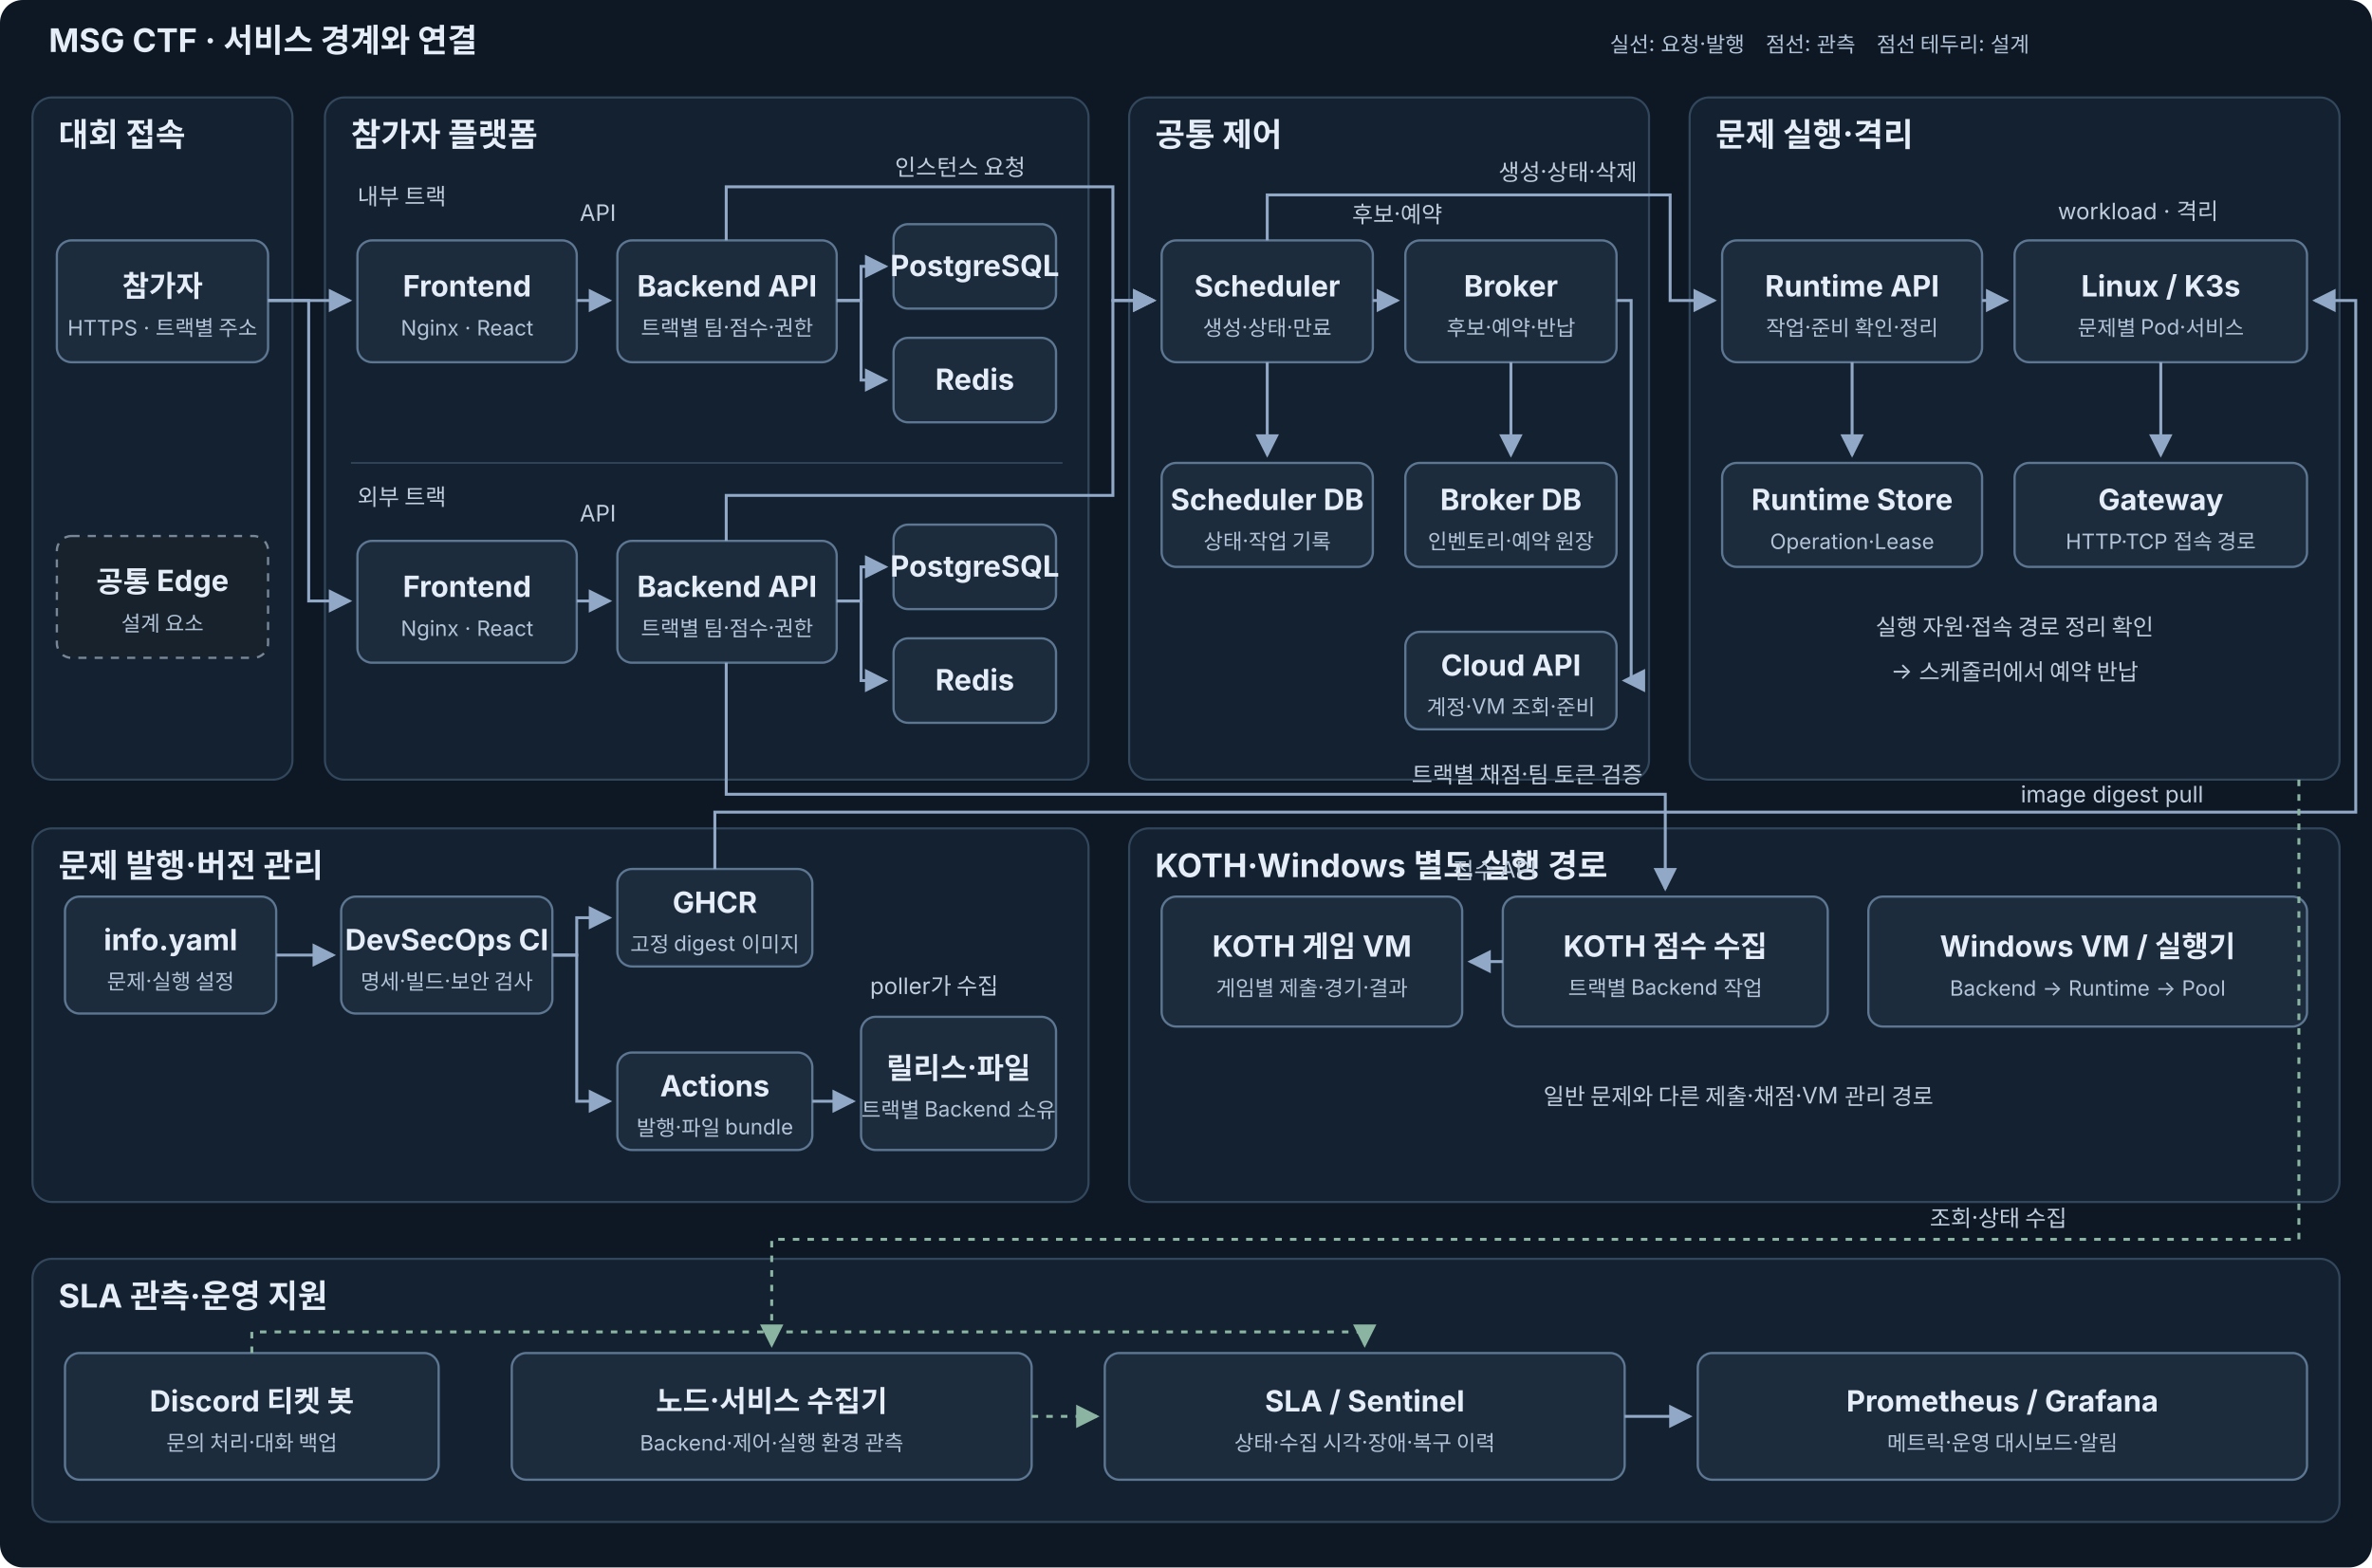
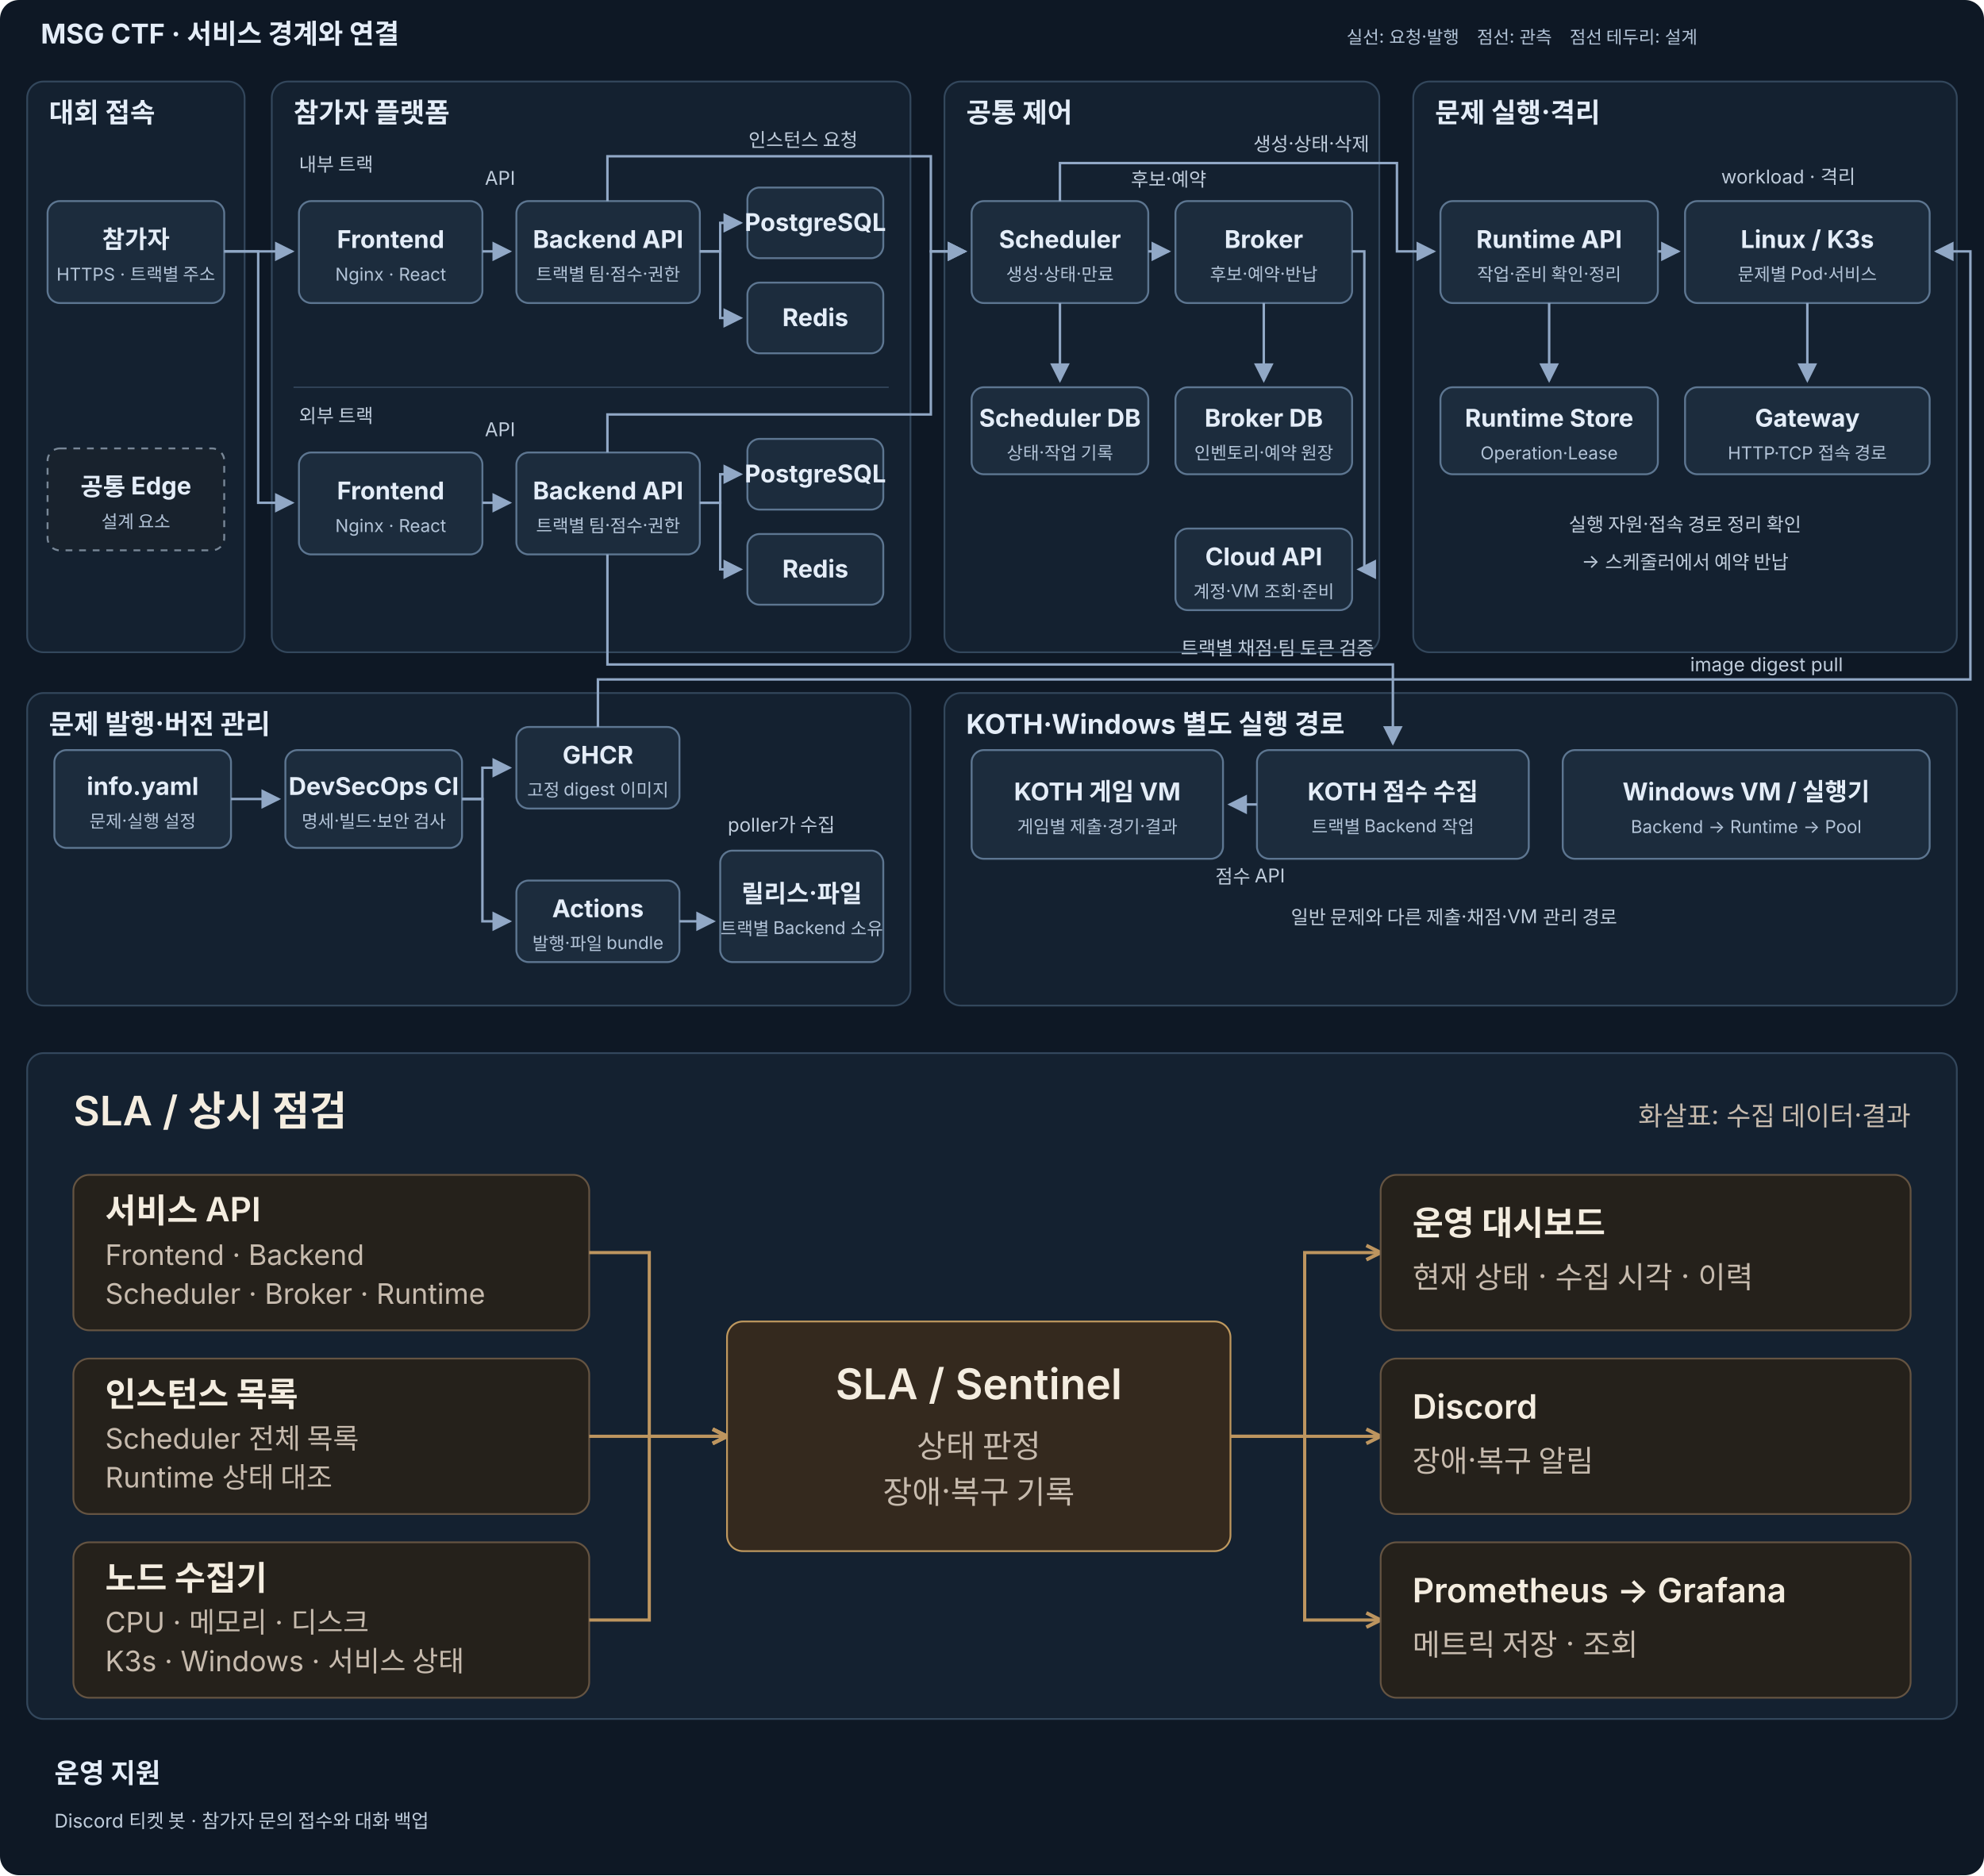
- <svg xmlns="http://www.w3.org/2000/svg" width="1460" height="965" viewBox="0 0 1460 965" role="img" aria-labelledby="title desc">
+ <svg xmlns="http://www.w3.org/2000/svg" width="1460" height="1380" viewBox="0 0 1460 1380" role="img" aria-labelledby="title desc">
  <defs>
    <marker id="arrow" markerWidth="8" markerHeight="8" refX="7" refY="4" orient="auto">
      <path d="M0 0L8 4L0 8Z" fill="#91a8c6" />
    </marker>
    <marker id="observe" markerWidth="8" markerHeight="8" refX="7" refY="4" orient="auto">
      <path d="M0 0L8 4L0 8Z" fill="#8bb5a2" />
    </marker>
-     <style>text{font-family:system-ui,-apple-system,"Malgun Gothic",sans-serif;fill:#e4edf8;text-anchor:middle}.group{fill:#142130;stroke:#33475c;stroke-width:1.3;rx:12}.node{fill:#1c2c3d;stroke:#5d7691;stroke-width:1.4;rx:9}.heading{font-size:20px;font-weight:700;text-anchor:start}.title{font-size:18px;font-weight:650}.small{font-size:13px;fill:#b3c4d8}.note{font-size:14px;fill:#c0cddc}.lane{font-size:14px;font-weight:600;fill:#d1ddeb;text-anchor:start}.request{fill:none;stroke:#91a8c6;stroke-width:1.8;marker-end:url(#arrow)}.observe{fill:none;stroke:#8bb5a2;stroke-width:1.8;stroke-dasharray:4 5;marker-end:url(#observe)}.planned{stroke-dasharray:5 5;stroke:#788797;fill:#18222d}</style>
+     <style>text{font-family:system-ui,-apple-system,"Malgun Gothic",sans-serif;fill:#e4edf8;text-anchor:middle}.group{fill:#142130;stroke:#33475c;stroke-width:1.3;rx:12}.node{fill:#1c2c3d;stroke:#5d7691;stroke-width:1.4;rx:9}.heading{font-size:20px;font-weight:700;text-anchor:start}.title{font-size:18px;font-weight:650}.small{font-size:13px;fill:#b3c4d8}.note{font-size:14px;fill:#c0cddc}.lane{font-size:14px;font-weight:600;fill:#d1ddeb;text-anchor:start}.request{fill:none;stroke:#91a8c6;stroke-width:1.8;marker-end:url(#arrow)}.observe{fill:none;stroke:#8bb5a2;stroke-width:1.8;stroke-dasharray:4 5;marker-end:url(#observe)}.planned{stroke-dasharray:5 5;stroke:#788797;fill:#18222d}.sla-flow-embedded text{fill:revert;text-anchor:revert}</style>
  </defs>
-   <rect width="1460" height="965" rx="14" fill="#0e1825" />
+   <rect width="1460" height="1380" rx="14" fill="#0e1825" />
  <text x="30" y="32" class="heading">MSG CTF · 서비스 경계와 연결</text>
  <text x="1120" y="32" class="small">실선: 요청·발행　점선: 관측　점선 테두리: 설계</text>
  <rect x="20" y="60" width="160" height="420" class="group" />
  <text x="36" y="90" class="heading">대회 접속</text>
  <rect x="200" y="60" width="470" height="420" class="group" />
  <text x="216" y="90" class="heading">참가자 플랫폼</text>
  <rect x="695" y="60" width="320" height="420" class="group" />
  <text x="711" y="90" class="heading">공통 제어</text>
  <rect x="1040" y="60" width="400" height="420" class="group" />
  <text x="1056" y="90" class="heading">문제 실행·격리</text>
  <rect x="35" y="148" width="130" height="75" class="node" />
  <text x="100" y="182.5" class="title">참가자</text>
  <text x="100" y="206.5" class="small">HTTPS · 트랙별 주소</text>
  <rect x="35" y="330" width="130" height="75" class="node planned" />
  <text x="100" y="364.5" class="title">공통 Edge</text>
  <text x="100" y="388.5" class="small">설계 요소</text>
  <text x="220" y="126" class="note" style="text-anchor:start">내부 트랙</text>
  <text x="220" y="311" class="note" style="text-anchor:start">외부 트랙</text>
  <path d="M216 285H654" fill="none" stroke="#33475c" />
  <rect x="220" y="148" width="135" height="75" class="node" />
  <text x="287.5" y="182.5" class="title">Frontend</text>
  <text x="287.5" y="206.5" class="small">Nginx · React</text>
  <rect x="380" y="148" width="135" height="75" class="node" />
  <text x="447.5" y="182.5" class="title">Backend API</text>
  <text x="447.5" y="206.5" class="small">트랙별 팀·점수·권한</text>
  <rect x="550" y="138" width="100" height="52" class="node" />
  <text x="600" y="170" class="title">PostgreSQL</text>
  <rect x="550" y="208" width="100" height="52" class="node" />
  <text x="600" y="240" class="title">Redis</text>
  <path d="M355 185H375" class="request" />
  <path d="M515 185H530V164H545" class="request" />
  <path d="M515 185H530V234H545" class="request" />
  <text x="368" y="136" class="note" style="text-anchor:middle">API</text>
  <rect x="220" y="333" width="135" height="75" class="node" />
  <text x="287.5" y="367.5" class="title">Frontend</text>
  <text x="287.5" y="391.5" class="small">Nginx · React</text>
  <rect x="380" y="333" width="135" height="75" class="node" />
  <text x="447.5" y="367.5" class="title">Backend API</text>
  <text x="447.5" y="391.5" class="small">트랙별 팀·점수·권한</text>
  <rect x="550" y="323" width="100" height="52" class="node" />
  <text x="600" y="355" class="title">PostgreSQL</text>
  <rect x="550" y="393" width="100" height="52" class="node" />
  <text x="600" y="425" class="title">Redis</text>
  <path d="M355 370H375" class="request" />
  <path d="M515 370H530V349H545" class="request" />
  <path d="M515 370H530V419H545" class="request" />
  <text x="368" y="321" class="note" style="text-anchor:middle">API</text>
  <path d="M165 185H215" class="request" />
  <path d="M165 185H190V370H215" class="request" />
  <rect x="715" y="148" width="130" height="75" class="node" />
  <text x="780" y="182.5" class="title">Scheduler</text>
  <text x="780" y="206.5" class="small">생성·상태·만료</text>
  <rect x="865" y="148" width="130" height="75" class="node" />
  <text x="930" y="182.5" class="title">Broker</text>
  <text x="930" y="206.5" class="small">후보·예약·반납</text>
  <rect x="715" y="285" width="130" height="64" class="node" />
  <text x="780" y="314" class="title">Scheduler DB</text>
  <text x="780" y="338" class="small">상태·작업 기록</text>
  <rect x="865" y="285" width="130" height="64" class="node" />
  <text x="930" y="314" class="title">Broker DB</text>
  <text x="930" y="338" class="small">인벤토리·예약 원장</text>
  <rect x="865" y="389" width="130" height="60" class="node" />
  <text x="930" y="416" class="title">Cloud API</text>
  <text x="930" y="440" class="small">계정·VM 조회·준비</text>
  <path d="M447 148V115H685V185H710" class="request" />
  <path d="M447 333V305H685V185H710" class="request" />
  <text x="591" y="108" class="note" style="text-anchor:middle">인스턴스 요청</text>
  <path d="M845 185H860" class="request" />
  <text x="860" y="137" class="note" style="text-anchor:middle">후보·예약</text>
  <path d="M780 223V280" class="request" />
  <path d="M930 223V280" class="request" />
  <path d="M995 185H1004V419H1000" class="request" />
  <rect x="1060" y="148" width="160" height="75" class="node" />
  <text x="1140" y="182.5" class="title">Runtime API</text>
  <text x="1140" y="206.5" class="small">작업·준비 확인·정리</text>
  <rect x="1240" y="148" width="180" height="75" class="node" />
  <text x="1330" y="182.5" class="title">Linux / K3s</text>
  <text x="1330" y="206.5" class="small">문제별 Pod·서비스</text>
  <rect x="1060" y="285" width="160" height="64" class="node" />
  <text x="1140" y="314" class="title">Runtime Store</text>
  <text x="1140" y="338" class="small">Operation·Lease</text>
  <rect x="1240" y="285" width="180" height="64" class="node" />
  <text x="1330" y="314" class="title">Gateway</text>
  <text x="1330" y="338" class="small">HTTP·TCP 접속 경로</text>
  <path d="M780 148V120H1028V185H1055" class="request" />
  <text x="965" y="111" class="note" style="text-anchor:middle">생성·상태·삭제</text>
  <path d="M1220 185H1235" class="request" />
  <text x="1316" y="135" class="note" style="text-anchor:middle">workload · 격리</text>
  <path d="M1140 223V280" class="request" />
  <path d="M1330 223V280" class="request" />
  <text x="1240" y="391" class="note" style="text-anchor:middle">실행 자원·접속 경로 정리 확인</text>
  <text x="1240" y="418" class="note" style="text-anchor:middle">→ 스케줄러에서 예약 반납</text>
  <rect x="20" y="510" width="650" height="230" class="group" />
  <text x="36" y="540" class="heading">문제 발행·버전 관리</text>
  <rect x="40" y="552" width="130" height="72" class="node" />
  <text x="105" y="585" class="title">info.yaml</text>
  <text x="105" y="609" class="small">문제·실행 설정</text>
  <rect x="210" y="552" width="130" height="72" class="node" />
  <text x="275" y="585" class="title">DevSecOps CI</text>
  <text x="275" y="609" class="small">명세·빌드·보안 검사</text>
  <rect x="380" y="535" width="120" height="60" class="node" />
  <text x="440" y="562" class="title">GHCR</text>
  <text x="440" y="586" class="small">고정 digest 이미지</text>
  <rect x="380" y="648" width="120" height="60" class="node" />
  <text x="440" y="675" class="title">Actions</text>
  <text x="440" y="699" class="small">발행·파일 bundle</text>
  <rect x="530" y="626" width="120" height="82" class="node" />
  <text x="590" y="664" class="title">릴리스·파일</text>
  <text x="590" y="688" class="small">트랙별 Backend 소유</text>
  <path d="M170 588H205" class="request" />
  <path d="M340 588H355V565H375" class="request" />
  <path d="M340 588H355V678H375" class="request" />
  <path d="M500 678H525" class="request" />
  <text x="575" y="612" class="note" style="text-anchor:middle">poller가 수집</text>
  <path d="M440 535V500H1450V185H1425" class="request" />
  <text x="1300" y="494" class="note" style="text-anchor:middle">image digest pull</text>
  <rect x="695" y="510" width="745" height="230" class="group" />
  <text x="711" y="540" class="heading">KOTH·Windows 별도 실행 경로</text>
  <rect x="715" y="552" width="185" height="80" class="node" />
  <text x="807.5" y="589" class="title">KOTH 게임 VM</text>
  <text x="807.5" y="613" class="small">게임별 제출·경기·결과</text>
  <rect x="925" y="552" width="200" height="80" class="node" />
  <text x="1025" y="589" class="title">KOTH 점수 수집</text>
  <text x="1025" y="613" class="small">트랙별 Backend 작업</text>
  <rect x="1150" y="552" width="270" height="80" class="node" />
  <text x="1285" y="589" class="title">Windows VM / 실행기</text>
  <text x="1285" y="613" class="small">Backend → Runtime → Pool</text>
  <path d="M925 592H905" class="request" />
-   <text x="920" y="541" class="note" style="text-anchor:middle">점수 API</text>
+   <text x="920" y="650" class="note" style="text-anchor:middle">점수 API</text>
  <path d="M447 408V489H1025V547" class="request" />
  <text x="940" y="482" class="note" style="text-anchor:middle">트랙별 채점·팀 토큰 검증</text>
  <text x="1070" y="680" class="note" style="text-anchor:middle">일반 문제와 다른 제출·채점·VM 관리 경로</text>
-   <rect x="20" y="775" width="1420" height="162" class="group" />
-   <text x="36" y="805" class="heading">SLA 관측·운영 지원</text>
-   <rect x="40" y="833" width="230" height="78" class="node" />
-   <text x="155" y="869" class="title">Discord 티켓 봇</text>
-   <text x="155" y="893" class="small">문의 처리·대화 백업</text>
-   <rect x="315" y="833" width="320" height="78" class="node" />
-   <text x="475" y="869" class="title">노드·서비스 수집기</text>
-   <text x="475" y="893" class="small">Backend·제어·실행 환경 관측</text>
-   <rect x="680" y="833" width="320" height="78" class="node" />
-   <text x="840" y="869" class="title">SLA / Sentinel</text>
-   <text x="840" y="893" class="small">상태·수집 시각·장애·복구 이력</text>
-   <rect x="1045" y="833" width="375" height="78" class="node" />
-   <text x="1232.5" y="869" class="title">Prometheus / Grafana</text>
-   <text x="1232.5" y="893" class="small">메트릭·운영 대시보드·알림</text>
-   <path d="M1415 480V763H475V828" class="observe" />
-   <text x="1230" y="755" class="note" style="text-anchor:middle">조회·상태 수집</text>
-   <path d="M155 833V820H840V828" class="observe" />
-   <path d="M635 872H675" class="observe" />
-   <path d="M1000 872H1040" class="request" />
+   <rect x="20" y="775" width="1420" height="490" class="group" />
+   <g class="sla-flow-embedded" transform="translate(54 797) scale(1.3)">
+     <g font-family="Segoe UI, Malgun Gothic, Apple SD Gothic Neo, sans-serif">
+       <defs>
+         <marker id="sla-arrow" viewBox="0 0 8 8" refX="7" refY="4" markerWidth="6" markerHeight="6" orient="auto">
+           <path d="M1 1 7 4 1 7" fill="none" stroke="#bd955f" stroke-width="1.5" />
+         </marker>
+       </defs>
+       <text x="0" y="24" font-size="23" fill="#f4ede0" font-weight="600" text-anchor="start" style="fill:#f4ede0;text-anchor:start">SLA / 상시 점검</text>
+       <text x="1040" y="24" font-size="15" fill="#c7bbae" font-weight="400" text-anchor="end" style="fill:#c7bbae;text-anchor:end">화살표: 수집 데이터·결과</text>
+       <rect x="0" y="52" width="292" height="88" rx="9" fill="#25211b" stroke="#655442" />
+       <text x="18" y="79" font-size="19" fill="#f4ede0" font-weight="600" text-anchor="start" style="fill:#f4ede0;text-anchor:start">서비스 API</text>
+       <text x="18" y="103" font-size="16" fill="#c7bbae" font-weight="400" text-anchor="start" style="fill:#c7bbae;text-anchor:start">Frontend · Backend</text>
+       <text x="18" y="125" font-size="16" fill="#c7bbae" font-weight="400" text-anchor="start" style="fill:#c7bbae;text-anchor:start">Scheduler · Broker · Runtime</text>
+       <rect x="0" y="156" width="292" height="88" rx="9" fill="#25211b" stroke="#655442" />
+       <text x="18" y="183" font-size="19" fill="#f4ede0" font-weight="600" text-anchor="start" style="fill:#f4ede0;text-anchor:start">인스턴스 목록</text>
+       <text x="18" y="207" font-size="16" fill="#c7bbae" font-weight="400" text-anchor="start" style="fill:#c7bbae;text-anchor:start">Scheduler 전체 목록</text>
+       <text x="18" y="229" font-size="16" fill="#c7bbae" font-weight="400" text-anchor="start" style="fill:#c7bbae;text-anchor:start">Runtime 상태 대조</text>
+       <rect x="0" y="260" width="292" height="88" rx="9" fill="#25211b" stroke="#655442" />
+       <text x="18" y="287" font-size="19" fill="#f4ede0" font-weight="600" text-anchor="start" style="fill:#f4ede0;text-anchor:start">노드 수집기</text>
+       <text x="18" y="311" font-size="16" fill="#c7bbae" font-weight="400" text-anchor="start" style="fill:#c7bbae;text-anchor:start">CPU · 메모리 · 디스크</text>
+       <text x="18" y="333" font-size="16" fill="#c7bbae" font-weight="400" text-anchor="start" style="fill:#c7bbae;text-anchor:start">K3s · Windows · 서비스 상태</text>
+       <path d="M292 96H326V200H370" fill="none" stroke="#bd955f" stroke-width="1.8" marker-end="url(#sla-arrow)" />
+       <path d="M292 200H370" fill="none" stroke="#bd955f" stroke-width="1.8" marker-end="url(#sla-arrow)" />
+       <path d="M292 304H326V200H370" fill="none" stroke="#bd955f" stroke-width="1.8" marker-end="url(#sla-arrow)" />
+       <rect x="370" y="135" width="285" height="130" rx="9" fill="#34291e" stroke="#bf995f" />
+       <text x="512.5" y="179" font-size="24" fill="#f4ede0" font-weight="600" text-anchor="middle" style="fill:#f4ede0;text-anchor:middle">SLA / Sentinel</text>
+       <text x="512.5" y="212" font-size="18" fill="#c7bbae" font-weight="400" text-anchor="middle" style="fill:#c7bbae;text-anchor:middle">상태 판정</text>
+       <text x="512.5" y="238" font-size="18" fill="#c7bbae" font-weight="400" text-anchor="middle" style="fill:#c7bbae;text-anchor:middle">장애·복구 기록</text>
+       <path d="M655 200H697V96H740" fill="none" stroke="#bd955f" stroke-width="1.8" marker-end="url(#sla-arrow)" />
+       <path d="M655 200H740" fill="none" stroke="#bd955f" stroke-width="1.8" marker-end="url(#sla-arrow)" />
+       <path d="M655 200H697V304H740" fill="none" stroke="#bd955f" stroke-width="1.8" marker-end="url(#sla-arrow)" />
+       <rect x="740" y="52" width="300" height="88" rx="9" fill="#25211b" stroke="#655442" />
+       <text x="758" y="86" font-size="19" fill="#f4ede0" font-weight="600" text-anchor="start" style="fill:#f4ede0;text-anchor:start">운영 대시보드</text>
+       <text x="758" y="116" font-size="17" fill="#c7bbae" font-weight="400" text-anchor="start" style="fill:#c7bbae;text-anchor:start">현재 상태 · 수집 시각 · 이력</text>
+       <rect x="740" y="156" width="300" height="88" rx="9" fill="#25211b" stroke="#655442" />
+       <text x="758" y="190" font-size="19" fill="#f4ede0" font-weight="600" text-anchor="start" style="fill:#f4ede0;text-anchor:start">Discord</text>
+       <text x="758" y="220" font-size="17" fill="#c7bbae" font-weight="400" text-anchor="start" style="fill:#c7bbae;text-anchor:start">장애·복구 알림</text>
+       <rect x="740" y="260" width="300" height="88" rx="9" fill="#25211b" stroke="#655442" />
+       <text x="758" y="294" font-size="19" fill="#f4ede0" font-weight="600" text-anchor="start" style="fill:#f4ede0;text-anchor:start">Prometheus → Grafana</text>
+       <text x="758" y="324" font-size="17" fill="#c7bbae" font-weight="400" text-anchor="start" style="fill:#c7bbae;text-anchor:start">메트릭 저장 · 조회</text>
+     </g>
+   </g>
+   <text x="40" y="1312" class="heading">운영 지원</text>
+   <text x="40" y="1345" class="note" style="text-anchor:start">Discord 티켓 봇 · 참가자 문의 접수와 대화 백업</text>
</svg>
